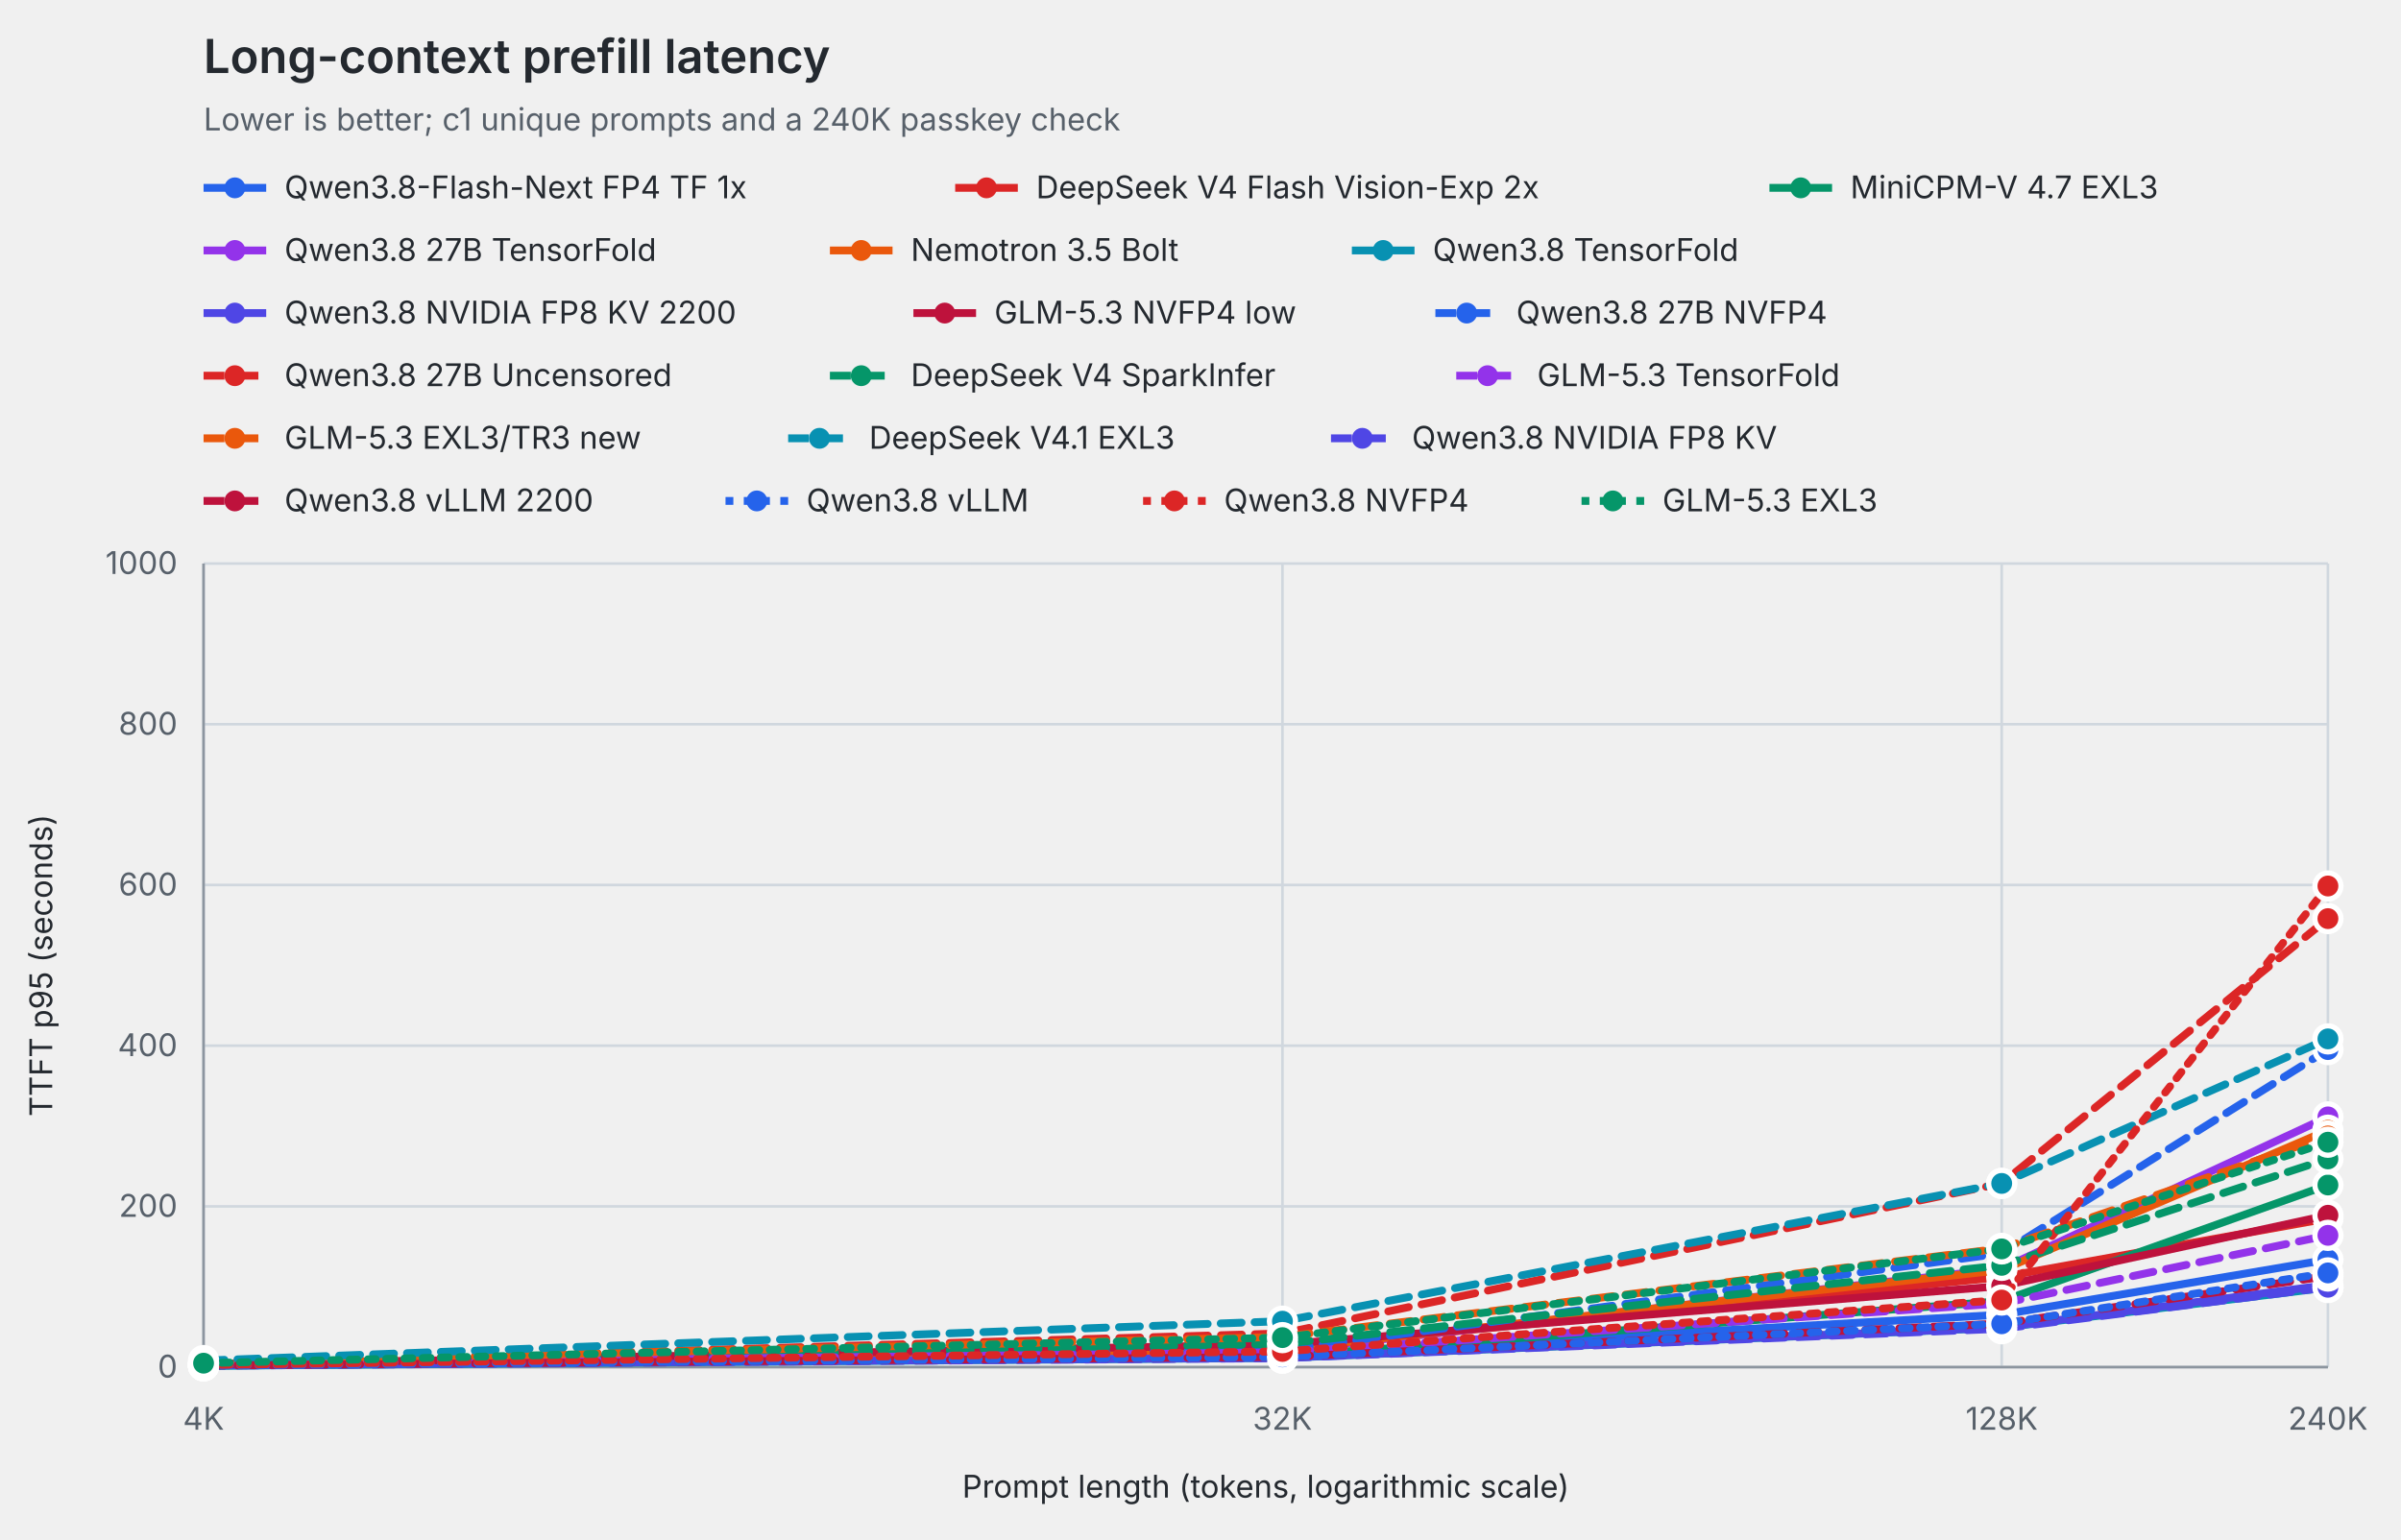
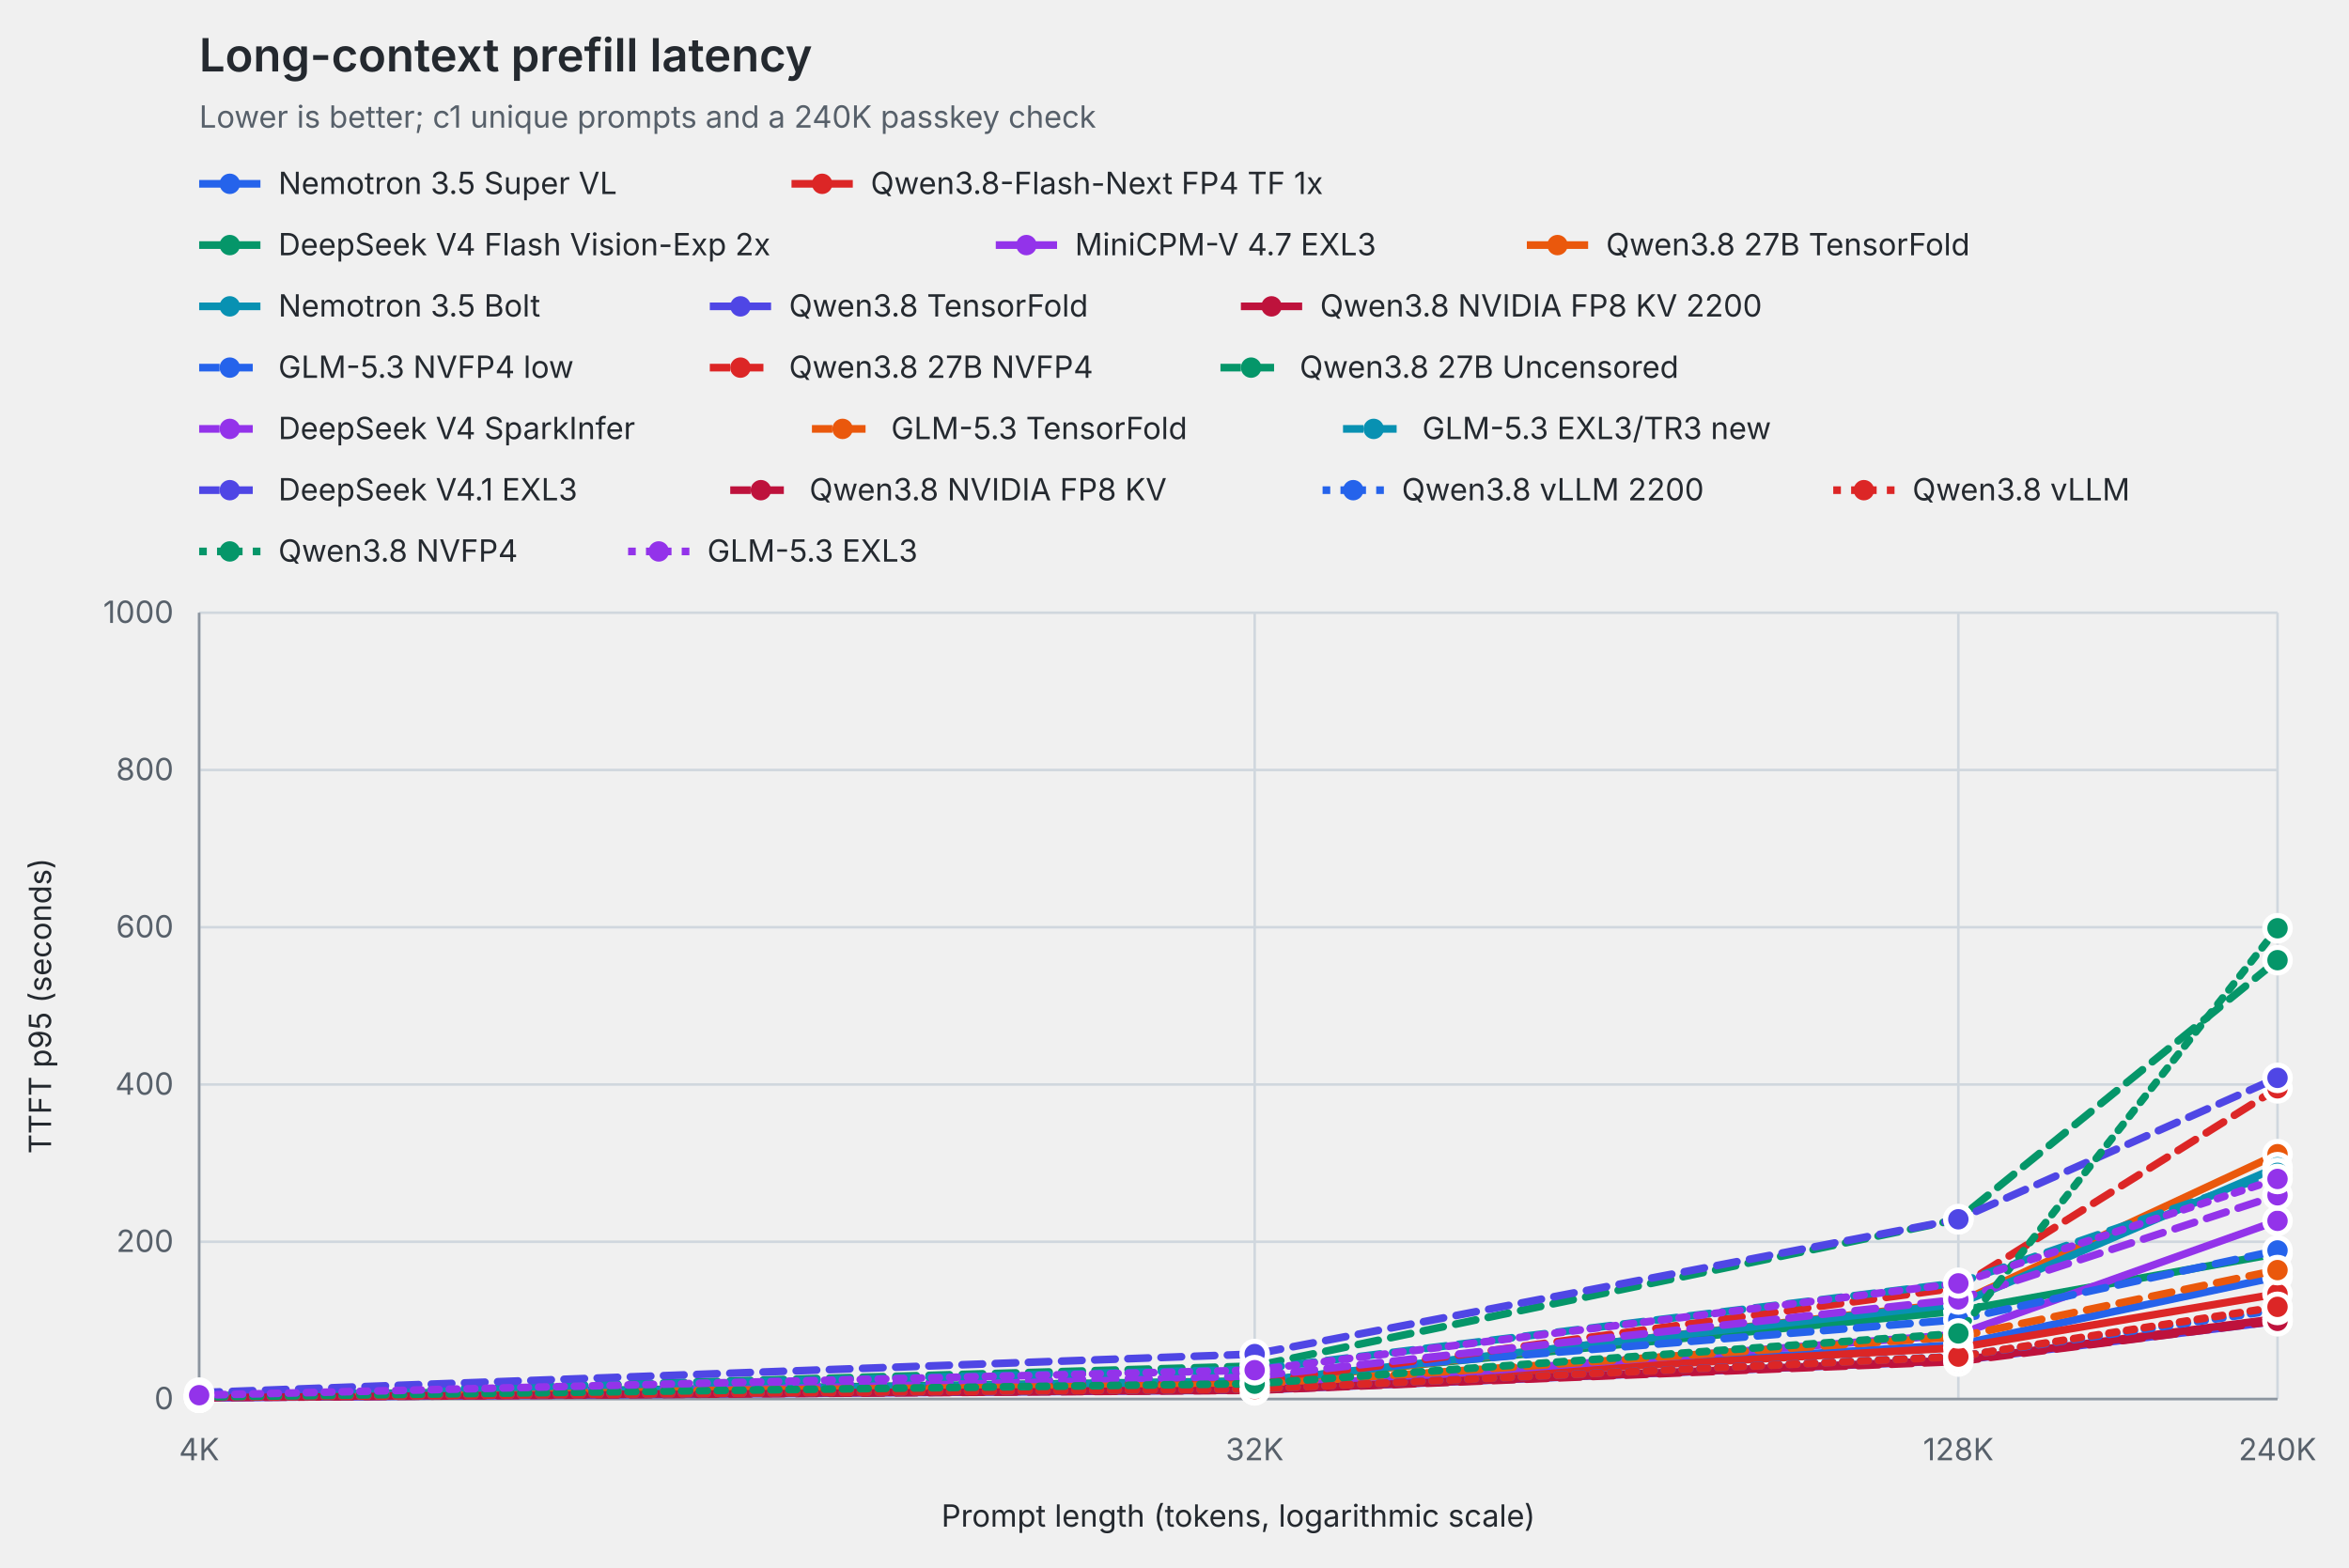
- <svg xmlns="http://www.w3.org/2000/svg" width="920" height="590" viewBox="0 0 920 590" role="img" aria-labelledby="title desc">
+ <svg xmlns="http://www.w3.org/2000/svg" width="920" height="614" viewBox="0 0 920 614" role="img" aria-labelledby="title desc">
  <style>
    :root { color-scheme: light dark; }
    text { font-family: ui-sans-serif, system-ui, -apple-system, BlinkMacSystemFont, "Segoe UI", sans-serif; fill: #24292f; font-size: 12px; }
    .title { font-size: 18px; font-weight: 600; }
    .subtitle, .tick { fill: #57606a; }
    .grid { stroke: #d0d7de; stroke-width: 1; }
    .axis { stroke: #8c959f; stroke-width: 1; }
    .series { fill: none; stroke-width: 3; stroke-linejoin: round; stroke-linecap: round; }
    .marker { stroke: #ffffff; stroke-width: 2; }
    @media (prefers-color-scheme: dark) {
      text { fill: #f0f6fc; }
      .subtitle, .tick { fill: #8c959f; }
      .grid { stroke: #30363d; }
      .axis { stroke: #6e7681; }
      .marker { stroke: #0d1117; }
    }
  </style>
  <text class="title" x="78" y="28">Long-context prefill latency</text>
  <text class="subtitle" x="78" y="50">Lower is better; c1 unique prompts and a 240K passkey check</text>
  <line x1="78" y1="72" x2="102" y2="72" stroke="#2563eb" stroke-width="3" stroke-dasharray="" />
  <circle cx="90" cy="72" r="4" fill="#2563eb" />
-   <text x="109" y="76">Qwen3.8-Flash-Next FP4 TF 1x</text>
-   <line x1="366" y1="72" x2="390" y2="72" stroke="#dc2626" stroke-width="3" stroke-dasharray="" />
-   <circle cx="378" cy="72" r="4" fill="#dc2626" />
-   <text x="397" y="76">DeepSeek V4 Flash Vision-Exp 2x</text>
-   <line x1="678" y1="72" x2="702" y2="72" stroke="#059669" stroke-width="3" stroke-dasharray="" />
-   <circle cx="690" cy="72" r="4" fill="#059669" />
-   <text x="709" y="76">MiniCPM-V 4.7 EXL3</text>
-   <line x1="78" y1="96" x2="102" y2="96" stroke="#9333ea" stroke-width="3" stroke-dasharray="" />
-   <circle cx="90" cy="96" r="4" fill="#9333ea" />
-   <text x="109" y="100">Qwen3.8 27B TensorFold</text>
-   <line x1="318" y1="96" x2="342" y2="96" stroke="#ea580c" stroke-width="3" stroke-dasharray="" />
-   <circle cx="330" cy="96" r="4" fill="#ea580c" />
-   <text x="349" y="100">Nemotron 3.5 Bolt</text>
-   <line x1="518" y1="96" x2="542" y2="96" stroke="#0891b2" stroke-width="3" stroke-dasharray="" />
-   <circle cx="530" cy="96" r="4" fill="#0891b2" />
-   <text x="549" y="100">Qwen3.8 TensorFold</text>
-   <line x1="78" y1="120" x2="102" y2="120" stroke="#4f46e5" stroke-width="3" stroke-dasharray="" />
-   <circle cx="90" cy="120" r="4" fill="#4f46e5" />
-   <text x="109" y="124">Qwen3.8 NVIDIA FP8 KV 2200</text>
-   <line x1="350" y1="120" x2="374" y2="120" stroke="#be123c" stroke-width="3" stroke-dasharray="" />
-   <circle cx="362" cy="120" r="4" fill="#be123c" />
-   <text x="381" y="124">GLM-5.3 NVFP4 low</text>
-   <line x1="550" y1="120" x2="574" y2="120" stroke="#2563eb" stroke-width="3" stroke-dasharray="8 5" />
-   <circle cx="562" cy="120" r="4" fill="#2563eb" />
-   <text x="581" y="124">Qwen3.8 27B NVFP4</text>
-   <line x1="78" y1="144" x2="102" y2="144" stroke="#dc2626" stroke-width="3" stroke-dasharray="8 5" />
-   <circle cx="90" cy="144" r="4" fill="#dc2626" />
-   <text x="109" y="148">Qwen3.8 27B Uncensored</text>
-   <line x1="318" y1="144" x2="342" y2="144" stroke="#059669" stroke-width="3" stroke-dasharray="8 5" />
-   <circle cx="330" cy="144" r="4" fill="#059669" />
-   <text x="349" y="148">DeepSeek V4 SparkInfer</text>
-   <line x1="558" y1="144" x2="582" y2="144" stroke="#9333ea" stroke-width="3" stroke-dasharray="8 5" />
-   <circle cx="570" cy="144" r="4" fill="#9333ea" />
-   <text x="589" y="148">GLM-5.3 TensorFold</text>
-   <line x1="78" y1="168" x2="102" y2="168" stroke="#ea580c" stroke-width="3" stroke-dasharray="8 5" />
-   <circle cx="90" cy="168" r="4" fill="#ea580c" />
-   <text x="109" y="172">GLM-5.3 EXL3/TR3 new</text>
-   <line x1="302" y1="168" x2="326" y2="168" stroke="#0891b2" stroke-width="3" stroke-dasharray="8 5" />
-   <circle cx="314" cy="168" r="4" fill="#0891b2" />
-   <text x="333" y="172">DeepSeek V4.1 EXL3</text>
-   <line x1="510" y1="168" x2="534" y2="168" stroke="#4f46e5" stroke-width="3" stroke-dasharray="8 5" />
-   <circle cx="522" cy="168" r="4" fill="#4f46e5" />
-   <text x="541" y="172">Qwen3.8 NVIDIA FP8 KV</text>
-   <line x1="78" y1="192" x2="102" y2="192" stroke="#be123c" stroke-width="3" stroke-dasharray="8 5" />
-   <circle cx="90" cy="192" r="4" fill="#be123c" />
-   <text x="109" y="196">Qwen3.8 vLLM 2200</text>
-   <line x1="278" y1="192" x2="302" y2="192" stroke="#2563eb" stroke-width="3" stroke-dasharray="3 4" />
-   <circle cx="290" cy="192" r="4" fill="#2563eb" />
-   <text x="309" y="196">Qwen3.8 vLLM</text>
-   <line x1="438" y1="192" x2="462" y2="192" stroke="#dc2626" stroke-width="3" stroke-dasharray="3 4" />
-   <circle cx="450" cy="192" r="4" fill="#dc2626" />
-   <text x="469" y="196">Qwen3.8 NVFP4</text>
-   <line x1="606" y1="192" x2="630" y2="192" stroke="#059669" stroke-width="3" stroke-dasharray="3 4" />
-   <circle cx="618" cy="192" r="4" fill="#059669" />
-   <text x="637" y="196">GLM-5.3 EXL3</text>
-   <line class="grid" x1="78" y1="524.0" x2="892" y2="524.0" />
-   <text class="tick" x="68" y="528.0" text-anchor="end">0</text>
-   <line class="grid" x1="78" y1="462.4" x2="892" y2="462.4" />
-   <text class="tick" x="68" y="466.4" text-anchor="end">200</text>
-   <line class="grid" x1="78" y1="400.8" x2="892" y2="400.8" />
-   <text class="tick" x="68" y="404.8" text-anchor="end">400</text>
-   <line class="grid" x1="78" y1="339.2" x2="892" y2="339.2" />
-   <text class="tick" x="68" y="343.2" text-anchor="end">600</text>
-   <line class="grid" x1="78" y1="277.6" x2="892" y2="277.6" />
-   <text class="tick" x="68" y="281.6" text-anchor="end">800</text>
-   <line class="grid" x1="78" y1="216.0" x2="892" y2="216.0" />
-   <text class="tick" x="68" y="220.0" text-anchor="end">1000</text>
-   <line class="grid" x1="78.0" y1="216" x2="78.0" y2="524" />
-   <text class="tick" x="78.0" y="548" text-anchor="middle">4K</text>
-   <line class="grid" x1="491.4" y1="216" x2="491.4" y2="524" />
-   <text class="tick" x="491.4" y="548" text-anchor="middle">32K</text>
-   <line class="grid" x1="767.0" y1="216" x2="767.0" y2="524" />
-   <text class="tick" x="767.0" y="548" text-anchor="middle">128K</text>
-   <line class="grid" x1="892.0" y1="216" x2="892.0" y2="524" />
-   <text class="tick" x="892.0" y="548" text-anchor="middle">240K</text>
-   <line class="axis" x1="78" y1="524" x2="892" y2="524" />
-   <line class="axis" x1="78" y1="216" x2="78" y2="524" />
-   <text x="485.0" y="574" text-anchor="middle">Prompt length (tokens, logarithmic scale)</text>
-   <text transform="translate(20 370.0) rotate(-90)" text-anchor="middle">TTFT p95 (seconds)</text>
-   <path class="series" d="M 78.0 523.4 L 491.4 519.4 L 767.0 503.9 L 892.0 482.8" stroke="#2563eb" stroke-dasharray="" />
-   <circle class="marker" cx="78.0" cy="523.4" r="5" fill="#2563eb" />
-   <circle class="marker" cx="491.4" cy="519.4" r="5" fill="#2563eb" />
-   <circle class="marker" cx="767.0" cy="503.9" r="5" fill="#2563eb" />
-   <circle class="marker" cx="892.0" cy="482.8" r="5" fill="#2563eb" />
-   <path class="series" d="M 78.0 522.8 L 491.4 516.9 L 767.0 489.5 L 892.0 467.0" stroke="#dc2626" stroke-dasharray="" />
-   <circle class="marker" cx="78.0" cy="522.8" r="5" fill="#dc2626" />
-   <circle class="marker" cx="491.4" cy="516.9" r="5" fill="#dc2626" />
-   <circle class="marker" cx="767.0" cy="489.5" r="5" fill="#dc2626" />
-   <circle class="marker" cx="892.0" cy="467.0" r="5" fill="#dc2626" />
-   <path class="series" d="M 78.0 523.5 L 491.4 519.9 L 767.0 498.7 L 892.0 454.2" stroke="#059669" stroke-dasharray="" />
-   <circle class="marker" cx="78.0" cy="523.5" r="5" fill="#059669" />
-   <circle class="marker" cx="491.4" cy="519.9" r="5" fill="#059669" />
-   <circle class="marker" cx="767.0" cy="498.7" r="5" fill="#059669" />
-   <circle class="marker" cx="892.0" cy="454.2" r="5" fill="#059669" />
-   <path class="series" d="M 78.0 523.2 L 491.4 517.7 L 767.0 486.3 L 892.0 428.1" stroke="#9333ea" stroke-dasharray="" />
-   <circle class="marker" cx="78.0" cy="523.2" r="5" fill="#9333ea" />
-   <circle class="marker" cx="491.4" cy="517.7" r="5" fill="#9333ea" />
-   <circle class="marker" cx="767.0" cy="486.3" r="5" fill="#9333ea" />
-   <circle class="marker" cx="892.0" cy="428.1" r="5" fill="#9333ea" />
-   <path class="series" d="M 78.0 523.2 L 491.4 517.2 L 767.0 486.8 L 892.0 433.2" stroke="#ea580c" stroke-dasharray="" />
-   <circle class="marker" cx="78.0" cy="523.2" r="5" fill="#ea580c" />
-   <circle class="marker" cx="491.4" cy="517.2" r="5" fill="#ea580c" />
-   <circle class="marker" cx="767.0" cy="486.8" r="5" fill="#ea580c" />
-   <circle class="marker" cx="892.0" cy="433.2" r="5" fill="#ea580c" />
-   <path class="series" d="M 78.0 523.5 L 491.4 520.5 L 767.0 508.9 L 892.0 493.5" stroke="#0891b2" stroke-dasharray="" />
-   <circle class="marker" cx="78.0" cy="523.5" r="5" fill="#0891b2" />
-   <circle class="marker" cx="491.4" cy="520.5" r="5" fill="#0891b2" />
-   <circle class="marker" cx="767.0" cy="508.9" r="5" fill="#0891b2" />
-   <circle class="marker" cx="892.0" cy="493.5" r="5" fill="#0891b2" />
-   <path class="series" d="M 78.0 523.3 L 491.4 520.4 L 767.0 508.8 L 892.0 492.5" stroke="#4f46e5" stroke-dasharray="" />
-   <circle class="marker" cx="78.0" cy="523.3" r="5" fill="#4f46e5" />
-   <circle class="marker" cx="491.4" cy="520.4" r="5" fill="#4f46e5" />
-   <circle class="marker" cx="767.0" cy="508.8" r="5" fill="#4f46e5" />
-   <circle class="marker" cx="892.0" cy="492.5" r="5" fill="#4f46e5" />
-   <path class="series" d="M 78.0 523.1 L 491.4 515.3 L 767.0 492.9 L 892.0 465.8" stroke="#be123c" stroke-dasharray="" />
-   <circle class="marker" cx="78.0" cy="523.1" r="5" fill="#be123c" />
-   <circle class="marker" cx="491.4" cy="515.3" r="5" fill="#be123c" />
-   <circle class="marker" cx="767.0" cy="492.9" r="5" fill="#be123c" />
-   <circle class="marker" cx="892.0" cy="465.8" r="5" fill="#be123c" />
-   <path class="series" d="M 78.0 523.4 L 491.4 517.5 L 767.0 480.4 L 892.0 402.3" stroke="#2563eb" stroke-dasharray="8 5" />
-   <circle class="marker" cx="78.0" cy="523.4" r="5" fill="#2563eb" />
-   <circle class="marker" cx="491.4" cy="517.5" r="5" fill="#2563eb" />
-   <circle class="marker" cx="767.0" cy="480.4" r="5" fill="#2563eb" />
-   <circle class="marker" cx="892.0" cy="402.3" r="5" fill="#2563eb" />
-   <path class="series" d="M 78.0 522.9 L 491.4 511.1 L 767.0 453.6 L 892.0 352.1" stroke="#dc2626" stroke-dasharray="8 5" />
-   <circle class="marker" cx="78.0" cy="522.9" r="5" fill="#dc2626" />
-   <circle class="marker" cx="491.4" cy="511.1" r="5" fill="#dc2626" />
-   <circle class="marker" cx="767.0" cy="453.6" r="5" fill="#dc2626" />
-   <circle class="marker" cx="892.0" cy="352.1" r="5" fill="#dc2626" />
-   <path class="series" d="M 78.0 522.8 L 491.4 515.1 L 767.0 485.0 L 892.0 444.2" stroke="#059669" stroke-dasharray="8 5" />
-   <circle class="marker" cx="78.0" cy="522.8" r="5" fill="#059669" />
-   <circle class="marker" cx="491.4" cy="515.1" r="5" fill="#059669" />
-   <circle class="marker" cx="767.0" cy="485.0" r="5" fill="#059669" />
-   <circle class="marker" cx="892.0" cy="444.2" r="5" fill="#059669" />
-   <path class="series" d="M 78.0 522.8 L 491.4 518.4 L 767.0 499.6 L 892.0 473.5" stroke="#9333ea" stroke-dasharray="8 5" />
-   <circle class="marker" cx="78.0" cy="522.8" r="5" fill="#9333ea" />
-   <circle class="marker" cx="491.4" cy="518.4" r="5" fill="#9333ea" />
-   <circle class="marker" cx="767.0" cy="499.6" r="5" fill="#9333ea" />
-   <circle class="marker" cx="892.0" cy="473.5" r="5" fill="#9333ea" />
-   <path class="series" d="M 78.0 522.4 L 491.4 512.4 L 767.0 478.5 L 892.0 435.4" stroke="#ea580c" stroke-dasharray="8 5" />
-   <circle class="marker" cx="78.0" cy="522.4" r="5" fill="#ea580c" />
-   <circle class="marker" cx="491.4" cy="512.4" r="5" fill="#ea580c" />
-   <circle class="marker" cx="767.0" cy="478.5" r="5" fill="#ea580c" />
-   <circle class="marker" cx="892.0" cy="435.4" r="5" fill="#ea580c" />
-   <path class="series" d="M 78.0 521.5 L 491.4 506.4 L 767.0 453.6 L 892.0 398.2" stroke="#0891b2" stroke-dasharray="8 5" />
-   <circle class="marker" cx="78.0" cy="521.5" r="5" fill="#0891b2" />
-   <circle class="marker" cx="491.4" cy="506.4" r="5" fill="#0891b2" />
-   <circle class="marker" cx="767.0" cy="453.6" r="5" fill="#0891b2" />
-   <circle class="marker" cx="892.0" cy="398.2" r="5" fill="#0891b2" />
-   <path class="series" d="M 78.0 523.5 L 491.4 520.6 L 767.0 509.3 L 892.0 493.4" stroke="#4f46e5" stroke-dasharray="8 5" />
-   <circle class="marker" cx="78.0" cy="523.5" r="5" fill="#4f46e5" />
-   <circle class="marker" cx="491.4" cy="520.6" r="5" fill="#4f46e5" />
-   <circle class="marker" cx="767.0" cy="509.3" r="5" fill="#4f46e5" />
-   <circle class="marker" cx="892.0" cy="493.4" r="5" fill="#4f46e5" />
-   <path class="series" d="M 78.0 523.4 L 491.4 520.1 L 767.0 507.3 L 892.0 489.1" stroke="#be123c" stroke-dasharray="8 5" />
-   <circle class="marker" cx="78.0" cy="523.4" r="5" fill="#be123c" />
-   <circle class="marker" cx="491.4" cy="520.1" r="5" fill="#be123c" />
-   <circle class="marker" cx="767.0" cy="507.3" r="5" fill="#be123c" />
-   <circle class="marker" cx="892.0" cy="489.1" r="5" fill="#be123c" />
-   <path class="series" d="M 78.0 523.4 L 491.4 520.1 L 767.0 507.4 L 892.0 487.9" stroke="#2563eb" stroke-dasharray="3 4" />
-   <circle class="marker" cx="78.0" cy="523.4" r="5" fill="#2563eb" />
-   <circle class="marker" cx="491.4" cy="520.1" r="5" fill="#2563eb" />
-   <circle class="marker" cx="767.0" cy="507.4" r="5" fill="#2563eb" />
-   <circle class="marker" cx="892.0" cy="487.9" r="5" fill="#2563eb" />
-   <path class="series" d="M 78.0 523.2 L 491.4 518.0 L 767.0 498.3 L 892.0 339.6" stroke="#dc2626" stroke-dasharray="3 4" />
-   <circle class="marker" cx="78.0" cy="523.2" r="5" fill="#dc2626" />
-   <circle class="marker" cx="491.4" cy="518.0" r="5" fill="#dc2626" />
-   <circle class="marker" cx="767.0" cy="498.3" r="5" fill="#dc2626" />
-   <circle class="marker" cx="892.0" cy="339.6" r="5" fill="#dc2626" />
-   <path class="series" d="M 78.0 522.5 L 491.4 512.7 L 767.0 478.7 L 892.0 437.8" stroke="#059669" stroke-dasharray="3 4" />
-   <circle class="marker" cx="78.0" cy="522.5" r="5" fill="#059669" />
-   <circle class="marker" cx="491.4" cy="512.7" r="5" fill="#059669" />
-   <circle class="marker" cx="767.0" cy="478.7" r="5" fill="#059669" />
-   <circle class="marker" cx="892.0" cy="437.8" r="5" fill="#059669" />
+   <text x="109" y="76">Nemotron 3.5 Super VL</text>
+   <line x1="310" y1="72" x2="334" y2="72" stroke="#dc2626" stroke-width="3" stroke-dasharray="" />
+   <circle cx="322" cy="72" r="4" fill="#dc2626" />
+   <text x="341" y="76">Qwen3.8-Flash-Next FP4 TF 1x</text>
+   <line x1="78" y1="96" x2="102" y2="96" stroke="#059669" stroke-width="3" stroke-dasharray="" />
+   <circle cx="90" cy="96" r="4" fill="#059669" />
+   <text x="109" y="100">DeepSeek V4 Flash Vision-Exp 2x</text>
+   <line x1="390" y1="96" x2="414" y2="96" stroke="#9333ea" stroke-width="3" stroke-dasharray="" />
+   <circle cx="402" cy="96" r="4" fill="#9333ea" />
+   <text x="421" y="100">MiniCPM-V 4.7 EXL3</text>
+   <line x1="598" y1="96" x2="622" y2="96" stroke="#ea580c" stroke-width="3" stroke-dasharray="" />
+   <circle cx="610" cy="96" r="4" fill="#ea580c" />
+   <text x="629" y="100">Qwen3.8 27B TensorFold</text>
+   <line x1="78" y1="120" x2="102" y2="120" stroke="#0891b2" stroke-width="3" stroke-dasharray="" />
+   <circle cx="90" cy="120" r="4" fill="#0891b2" />
+   <text x="109" y="124">Nemotron 3.5 Bolt</text>
+   <line x1="278" y1="120" x2="302" y2="120" stroke="#4f46e5" stroke-width="3" stroke-dasharray="" />
+   <circle cx="290" cy="120" r="4" fill="#4f46e5" />
+   <text x="309" y="124">Qwen3.8 TensorFold</text>
+   <line x1="486" y1="120" x2="510" y2="120" stroke="#be123c" stroke-width="3" stroke-dasharray="" />
+   <circle cx="498" cy="120" r="4" fill="#be123c" />
+   <text x="517" y="124">Qwen3.8 NVIDIA FP8 KV 2200</text>
+   <line x1="78" y1="144" x2="102" y2="144" stroke="#2563eb" stroke-width="3" stroke-dasharray="8 5" />
+   <circle cx="90" cy="144" r="4" fill="#2563eb" />
+   <text x="109" y="148">GLM-5.3 NVFP4 low</text>
+   <line x1="278" y1="144" x2="302" y2="144" stroke="#dc2626" stroke-width="3" stroke-dasharray="8 5" />
+   <circle cx="290" cy="144" r="4" fill="#dc2626" />
+   <text x="309" y="148">Qwen3.8 27B NVFP4</text>
+   <line x1="478" y1="144" x2="502" y2="144" stroke="#059669" stroke-width="3" stroke-dasharray="8 5" />
+   <circle cx="490" cy="144" r="4" fill="#059669" />
+   <text x="509" y="148">Qwen3.8 27B Uncensored</text>
+   <line x1="78" y1="168" x2="102" y2="168" stroke="#9333ea" stroke-width="3" stroke-dasharray="8 5" />
+   <circle cx="90" cy="168" r="4" fill="#9333ea" />
+   <text x="109" y="172">DeepSeek V4 SparkInfer</text>
+   <line x1="318" y1="168" x2="342" y2="168" stroke="#ea580c" stroke-width="3" stroke-dasharray="8 5" />
+   <circle cx="330" cy="168" r="4" fill="#ea580c" />
+   <text x="349" y="172">GLM-5.3 TensorFold</text>
+   <line x1="526" y1="168" x2="550" y2="168" stroke="#0891b2" stroke-width="3" stroke-dasharray="8 5" />
+   <circle cx="538" cy="168" r="4" fill="#0891b2" />
+   <text x="557" y="172">GLM-5.3 EXL3/TR3 new</text>
+   <line x1="78" y1="192" x2="102" y2="192" stroke="#4f46e5" stroke-width="3" stroke-dasharray="8 5" />
+   <circle cx="90" cy="192" r="4" fill="#4f46e5" />
+   <text x="109" y="196">DeepSeek V4.1 EXL3</text>
+   <line x1="286" y1="192" x2="310" y2="192" stroke="#be123c" stroke-width="3" stroke-dasharray="8 5" />
+   <circle cx="298" cy="192" r="4" fill="#be123c" />
+   <text x="317" y="196">Qwen3.8 NVIDIA FP8 KV</text>
+   <line x1="518" y1="192" x2="542" y2="192" stroke="#2563eb" stroke-width="3" stroke-dasharray="3 4" />
+   <circle cx="530" cy="192" r="4" fill="#2563eb" />
+   <text x="549" y="196">Qwen3.8 vLLM 2200</text>
+   <line x1="718" y1="192" x2="742" y2="192" stroke="#dc2626" stroke-width="3" stroke-dasharray="3 4" />
+   <circle cx="730" cy="192" r="4" fill="#dc2626" />
+   <text x="749" y="196">Qwen3.8 vLLM</text>
+   <line x1="78" y1="216" x2="102" y2="216" stroke="#059669" stroke-width="3" stroke-dasharray="3 4" />
+   <circle cx="90" cy="216" r="4" fill="#059669" />
+   <text x="109" y="220">Qwen3.8 NVFP4</text>
+   <line x1="246" y1="216" x2="270" y2="216" stroke="#9333ea" stroke-width="3" stroke-dasharray="3 4" />
+   <circle cx="258" cy="216" r="4" fill="#9333ea" />
+   <text x="277" y="220">GLM-5.3 EXL3</text>
+   <line class="grid" x1="78" y1="548.0" x2="892" y2="548.0" />
+   <text class="tick" x="68" y="552.0" text-anchor="end">0</text>
+   <line class="grid" x1="78" y1="486.4" x2="892" y2="486.4" />
+   <text class="tick" x="68" y="490.4" text-anchor="end">200</text>
+   <line class="grid" x1="78" y1="424.8" x2="892" y2="424.8" />
+   <text class="tick" x="68" y="428.8" text-anchor="end">400</text>
+   <line class="grid" x1="78" y1="363.2" x2="892" y2="363.2" />
+   <text class="tick" x="68" y="367.2" text-anchor="end">600</text>
+   <line class="grid" x1="78" y1="301.6" x2="892" y2="301.6" />
+   <text class="tick" x="68" y="305.6" text-anchor="end">800</text>
+   <line class="grid" x1="78" y1="240.0" x2="892" y2="240.0" />
+   <text class="tick" x="68" y="244.0" text-anchor="end">1000</text>
+   <line class="grid" x1="78.0" y1="240" x2="78.0" y2="548" />
+   <text class="tick" x="78.0" y="572" text-anchor="middle">4K</text>
+   <line class="grid" x1="491.4" y1="240" x2="491.4" y2="548" />
+   <text class="tick" x="491.4" y="572" text-anchor="middle">32K</text>
+   <line class="grid" x1="767.0" y1="240" x2="767.0" y2="548" />
+   <text class="tick" x="767.0" y="572" text-anchor="middle">128K</text>
+   <line class="grid" x1="892.0" y1="240" x2="892.0" y2="548" />
+   <text class="tick" x="892.0" y="572" text-anchor="middle">240K</text>
+   <line class="axis" x1="78" y1="548" x2="892" y2="548" />
+   <line class="axis" x1="78" y1="240" x2="78" y2="548" />
+   <text x="485.0" y="598" text-anchor="middle">Prompt length (tokens, logarithmic scale)</text>
+   <text transform="translate(20 394.0) rotate(-90)" text-anchor="middle">TTFT p95 (seconds)</text>
+   <path class="series" d="M 78.0 547.4 L 491.4 543.4 L 767.0 526.7 L 892.0 500.1" stroke="#2563eb" stroke-dasharray="" />
+   <circle class="marker" cx="78.0" cy="547.4" r="5" fill="#2563eb" />
+   <circle class="marker" cx="491.4" cy="543.4" r="5" fill="#2563eb" />
+   <circle class="marker" cx="767.0" cy="526.7" r="5" fill="#2563eb" />
+   <circle class="marker" cx="892.0" cy="500.1" r="5" fill="#2563eb" />
+   <path class="series" d="M 78.0 547.4 L 491.4 543.4 L 767.0 527.9 L 892.0 506.8" stroke="#dc2626" stroke-dasharray="" />
+   <circle class="marker" cx="78.0" cy="547.4" r="5" fill="#dc2626" />
+   <circle class="marker" cx="491.4" cy="543.4" r="5" fill="#dc2626" />
+   <circle class="marker" cx="767.0" cy="527.9" r="5" fill="#dc2626" />
+   <circle class="marker" cx="892.0" cy="506.8" r="5" fill="#dc2626" />
+   <path class="series" d="M 78.0 546.8 L 491.4 540.9 L 767.0 513.5 L 892.0 491.0" stroke="#059669" stroke-dasharray="" />
+   <circle class="marker" cx="78.0" cy="546.8" r="5" fill="#059669" />
+   <circle class="marker" cx="491.4" cy="540.9" r="5" fill="#059669" />
+   <circle class="marker" cx="767.0" cy="513.5" r="5" fill="#059669" />
+   <circle class="marker" cx="892.0" cy="491.0" r="5" fill="#059669" />
+   <path class="series" d="M 78.0 547.5 L 491.4 543.9 L 767.0 522.7 L 892.0 478.2" stroke="#9333ea" stroke-dasharray="" />
+   <circle class="marker" cx="78.0" cy="547.5" r="5" fill="#9333ea" />
+   <circle class="marker" cx="491.4" cy="543.9" r="5" fill="#9333ea" />
+   <circle class="marker" cx="767.0" cy="522.7" r="5" fill="#9333ea" />
+   <circle class="marker" cx="892.0" cy="478.2" r="5" fill="#9333ea" />
+   <path class="series" d="M 78.0 547.2 L 491.4 541.7 L 767.0 510.3 L 892.0 452.1" stroke="#ea580c" stroke-dasharray="" />
+   <circle class="marker" cx="78.0" cy="547.2" r="5" fill="#ea580c" />
+   <circle class="marker" cx="491.4" cy="541.7" r="5" fill="#ea580c" />
+   <circle class="marker" cx="767.0" cy="510.3" r="5" fill="#ea580c" />
+   <circle class="marker" cx="892.0" cy="452.1" r="5" fill="#ea580c" />
+   <path class="series" d="M 78.0 547.2 L 491.4 541.2 L 767.0 510.8 L 892.0 457.2" stroke="#0891b2" stroke-dasharray="" />
+   <circle class="marker" cx="78.0" cy="547.2" r="5" fill="#0891b2" />
+   <circle class="marker" cx="491.4" cy="541.2" r="5" fill="#0891b2" />
+   <circle class="marker" cx="767.0" cy="510.8" r="5" fill="#0891b2" />
+   <circle class="marker" cx="892.0" cy="457.2" r="5" fill="#0891b2" />
+   <path class="series" d="M 78.0 547.5 L 491.4 544.5 L 767.0 532.9 L 892.0 517.5" stroke="#4f46e5" stroke-dasharray="" />
+   <circle class="marker" cx="78.0" cy="547.5" r="5" fill="#4f46e5" />
+   <circle class="marker" cx="491.4" cy="544.5" r="5" fill="#4f46e5" />
+   <circle class="marker" cx="767.0" cy="532.9" r="5" fill="#4f46e5" />
+   <circle class="marker" cx="892.0" cy="517.5" r="5" fill="#4f46e5" />
+   <path class="series" d="M 78.0 547.3 L 491.4 544.4 L 767.0 532.8 L 892.0 516.5" stroke="#be123c" stroke-dasharray="" />
+   <circle class="marker" cx="78.0" cy="547.3" r="5" fill="#be123c" />
+   <circle class="marker" cx="491.4" cy="544.4" r="5" fill="#be123c" />
+   <circle class="marker" cx="767.0" cy="532.8" r="5" fill="#be123c" />
+   <circle class="marker" cx="892.0" cy="516.5" r="5" fill="#be123c" />
+   <path class="series" d="M 78.0 547.1 L 491.4 539.3 L 767.0 516.9 L 892.0 489.8" stroke="#2563eb" stroke-dasharray="8 5" />
+   <circle class="marker" cx="78.0" cy="547.1" r="5" fill="#2563eb" />
+   <circle class="marker" cx="491.4" cy="539.3" r="5" fill="#2563eb" />
+   <circle class="marker" cx="767.0" cy="516.9" r="5" fill="#2563eb" />
+   <circle class="marker" cx="892.0" cy="489.8" r="5" fill="#2563eb" />
+   <path class="series" d="M 78.0 547.4 L 491.4 541.5 L 767.0 504.4 L 892.0 426.3" stroke="#dc2626" stroke-dasharray="8 5" />
+   <circle class="marker" cx="78.0" cy="547.4" r="5" fill="#dc2626" />
+   <circle class="marker" cx="491.4" cy="541.5" r="5" fill="#dc2626" />
+   <circle class="marker" cx="767.0" cy="504.4" r="5" fill="#dc2626" />
+   <circle class="marker" cx="892.0" cy="426.3" r="5" fill="#dc2626" />
+   <path class="series" d="M 78.0 546.9 L 491.4 535.1 L 767.0 477.6 L 892.0 376.1" stroke="#059669" stroke-dasharray="8 5" />
+   <circle class="marker" cx="78.0" cy="546.9" r="5" fill="#059669" />
+   <circle class="marker" cx="491.4" cy="535.1" r="5" fill="#059669" />
+   <circle class="marker" cx="767.0" cy="477.6" r="5" fill="#059669" />
+   <circle class="marker" cx="892.0" cy="376.1" r="5" fill="#059669" />
+   <path class="series" d="M 78.0 546.8 L 491.4 539.1 L 767.0 509.0 L 892.0 468.2" stroke="#9333ea" stroke-dasharray="8 5" />
+   <circle class="marker" cx="78.0" cy="546.8" r="5" fill="#9333ea" />
+   <circle class="marker" cx="491.4" cy="539.1" r="5" fill="#9333ea" />
+   <circle class="marker" cx="767.0" cy="509.0" r="5" fill="#9333ea" />
+   <circle class="marker" cx="892.0" cy="468.2" r="5" fill="#9333ea" />
+   <path class="series" d="M 78.0 546.8 L 491.4 542.4 L 767.0 523.6 L 892.0 497.5" stroke="#ea580c" stroke-dasharray="8 5" />
+   <circle class="marker" cx="78.0" cy="546.8" r="5" fill="#ea580c" />
+   <circle class="marker" cx="491.4" cy="542.4" r="5" fill="#ea580c" />
+   <circle class="marker" cx="767.0" cy="523.6" r="5" fill="#ea580c" />
+   <circle class="marker" cx="892.0" cy="497.5" r="5" fill="#ea580c" />
+   <path class="series" d="M 78.0 546.4 L 491.4 536.4 L 767.0 502.5 L 892.0 459.4" stroke="#0891b2" stroke-dasharray="8 5" />
+   <circle class="marker" cx="78.0" cy="546.4" r="5" fill="#0891b2" />
+   <circle class="marker" cx="491.4" cy="536.4" r="5" fill="#0891b2" />
+   <circle class="marker" cx="767.0" cy="502.5" r="5" fill="#0891b2" />
+   <circle class="marker" cx="892.0" cy="459.4" r="5" fill="#0891b2" />
+   <path class="series" d="M 78.0 545.5 L 491.4 530.4 L 767.0 477.6 L 892.0 422.2" stroke="#4f46e5" stroke-dasharray="8 5" />
+   <circle class="marker" cx="78.0" cy="545.5" r="5" fill="#4f46e5" />
+   <circle class="marker" cx="491.4" cy="530.4" r="5" fill="#4f46e5" />
+   <circle class="marker" cx="767.0" cy="477.6" r="5" fill="#4f46e5" />
+   <circle class="marker" cx="892.0" cy="422.2" r="5" fill="#4f46e5" />
+   <path class="series" d="M 78.0 547.5 L 491.4 544.6 L 767.0 533.3 L 892.0 517.4" stroke="#be123c" stroke-dasharray="8 5" />
+   <circle class="marker" cx="78.0" cy="547.5" r="5" fill="#be123c" />
+   <circle class="marker" cx="491.4" cy="544.6" r="5" fill="#be123c" />
+   <circle class="marker" cx="767.0" cy="533.3" r="5" fill="#be123c" />
+   <circle class="marker" cx="892.0" cy="517.4" r="5" fill="#be123c" />
+   <path class="series" d="M 78.0 547.4 L 491.4 544.1 L 767.0 531.3 L 892.0 513.1" stroke="#2563eb" stroke-dasharray="3 4" />
+   <circle class="marker" cx="78.0" cy="547.4" r="5" fill="#2563eb" />
+   <circle class="marker" cx="491.4" cy="544.1" r="5" fill="#2563eb" />
+   <circle class="marker" cx="767.0" cy="531.3" r="5" fill="#2563eb" />
+   <circle class="marker" cx="892.0" cy="513.1" r="5" fill="#2563eb" />
+   <path class="series" d="M 78.0 547.4 L 491.4 544.1 L 767.0 531.4 L 892.0 511.9" stroke="#dc2626" stroke-dasharray="3 4" />
+   <circle class="marker" cx="78.0" cy="547.4" r="5" fill="#dc2626" />
+   <circle class="marker" cx="491.4" cy="544.1" r="5" fill="#dc2626" />
+   <circle class="marker" cx="767.0" cy="531.4" r="5" fill="#dc2626" />
+   <circle class="marker" cx="892.0" cy="511.9" r="5" fill="#dc2626" />
+   <path class="series" d="M 78.0 547.2 L 491.4 542.0 L 767.0 522.3 L 892.0 363.6" stroke="#059669" stroke-dasharray="3 4" />
+   <circle class="marker" cx="78.0" cy="547.2" r="5" fill="#059669" />
+   <circle class="marker" cx="491.4" cy="542.0" r="5" fill="#059669" />
+   <circle class="marker" cx="767.0" cy="522.3" r="5" fill="#059669" />
+   <circle class="marker" cx="892.0" cy="363.6" r="5" fill="#059669" />
+   <path class="series" d="M 78.0 546.5 L 491.4 536.7 L 767.0 502.7 L 892.0 461.8" stroke="#9333ea" stroke-dasharray="3 4" />
+   <circle class="marker" cx="78.0" cy="546.5" r="5" fill="#9333ea" />
+   <circle class="marker" cx="491.4" cy="536.7" r="5" fill="#9333ea" />
+   <circle class="marker" cx="767.0" cy="502.7" r="5" fill="#9333ea" />
+   <circle class="marker" cx="892.0" cy="461.8" r="5" fill="#9333ea" />
</svg>
